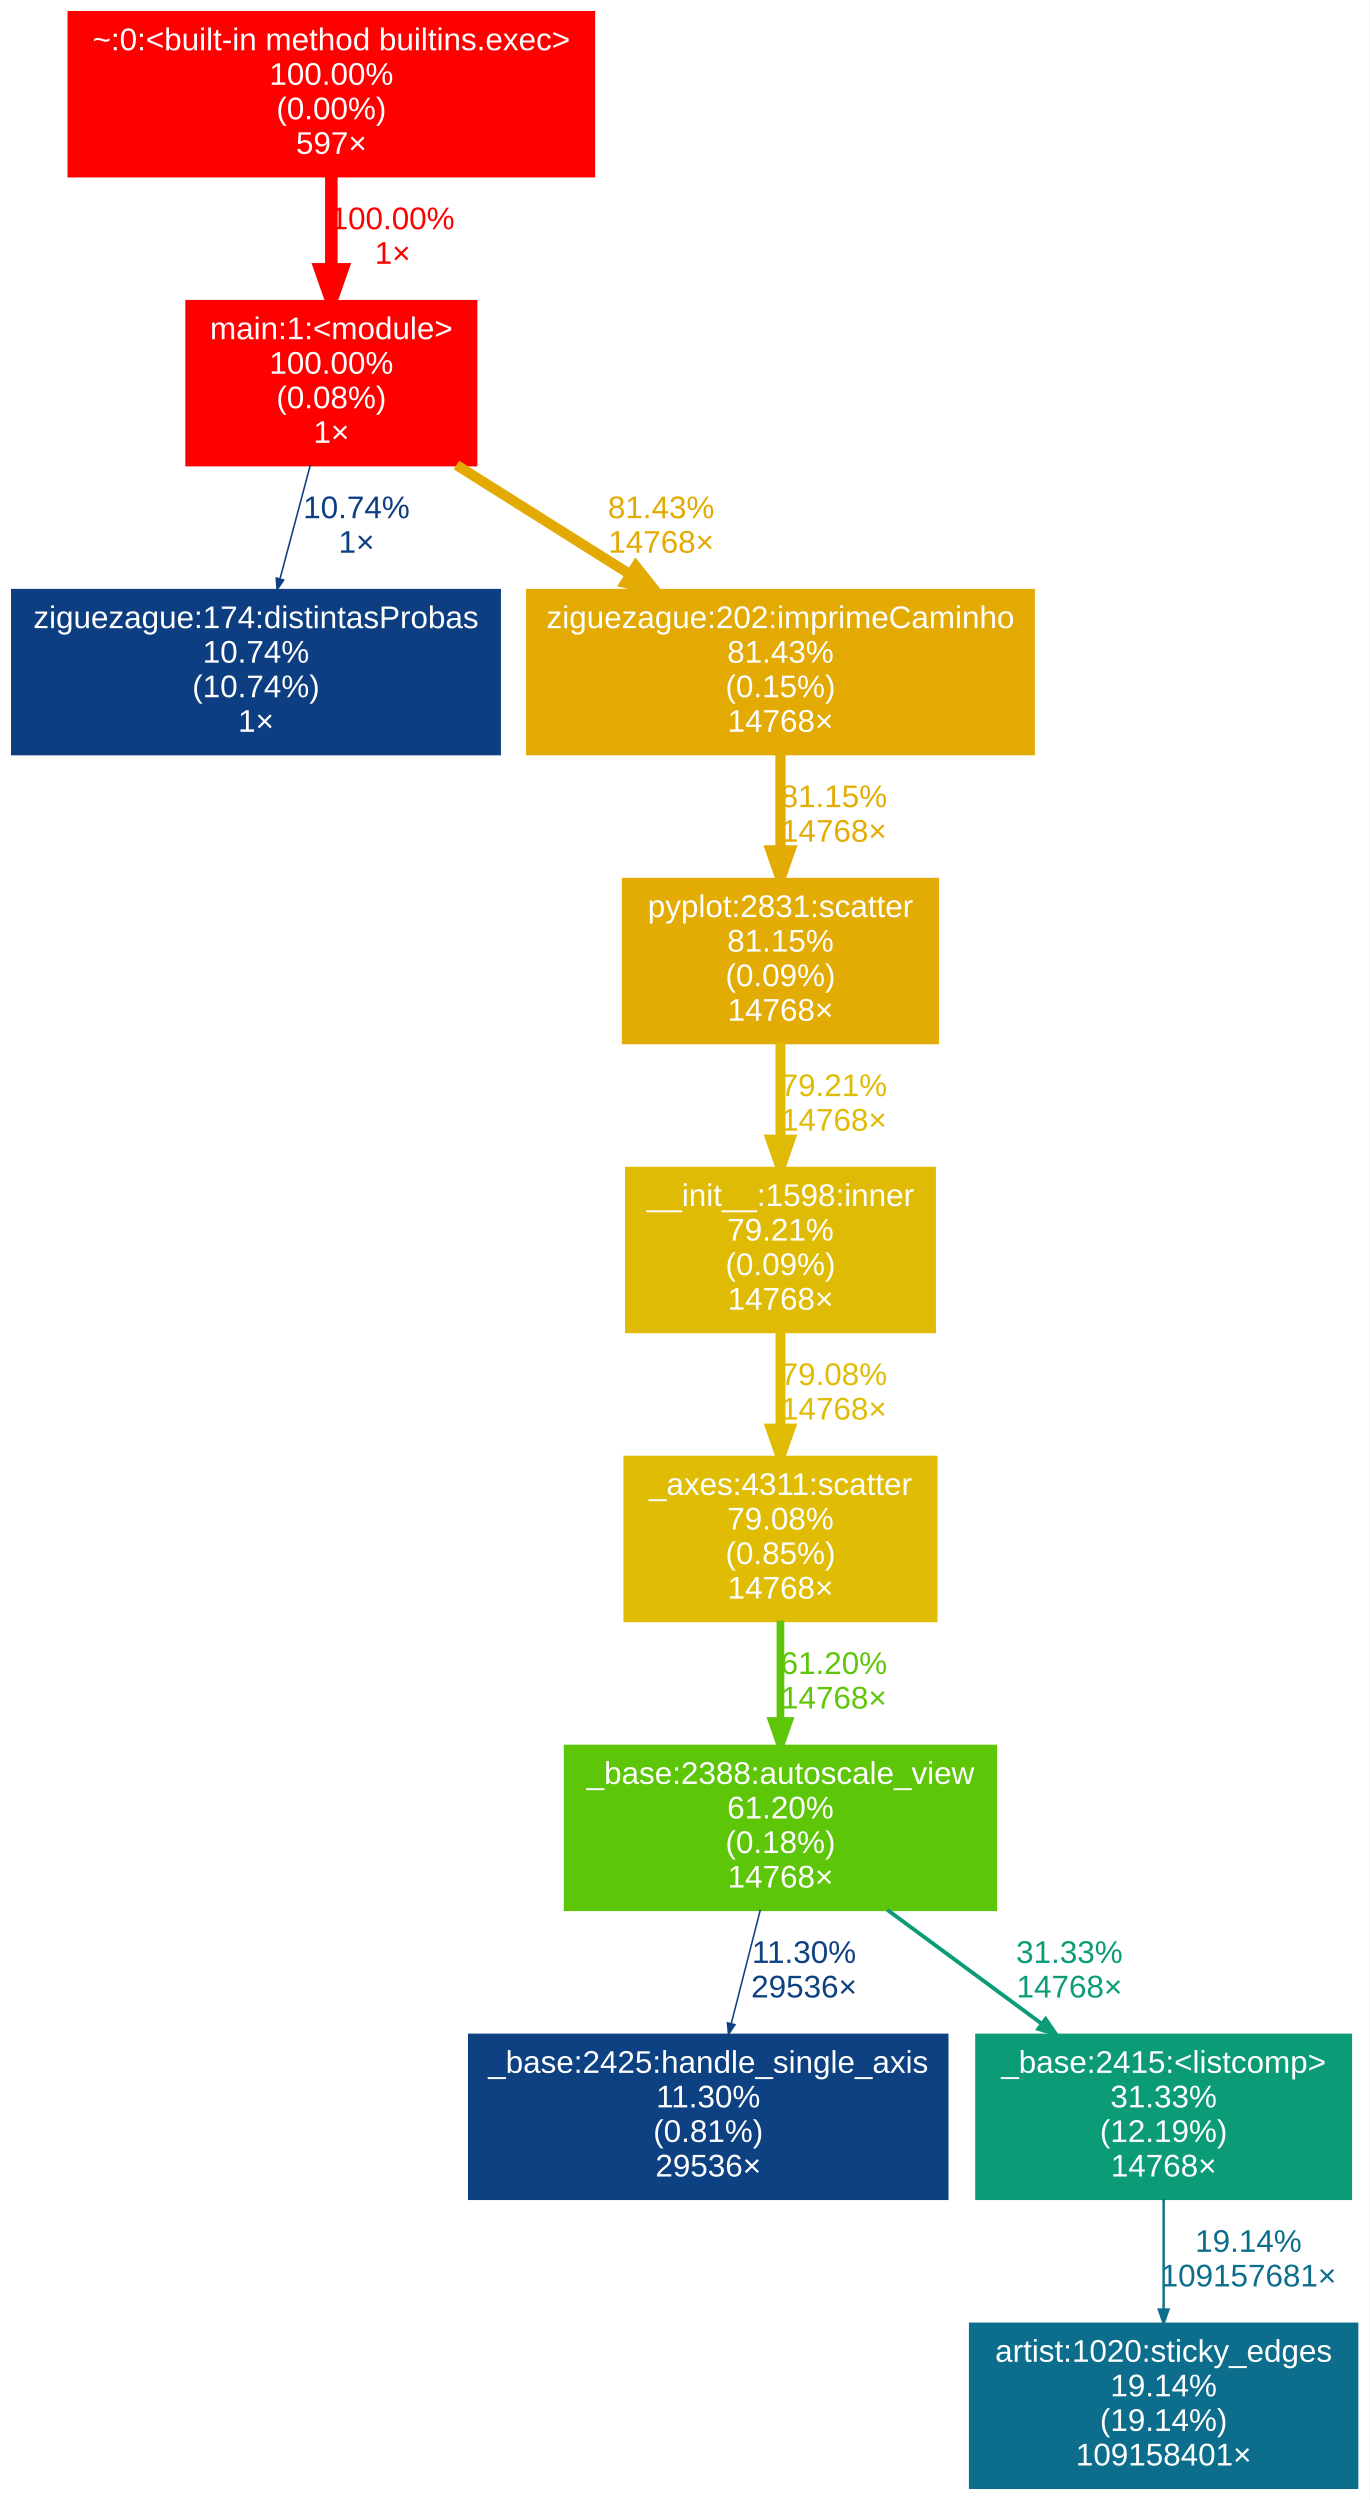
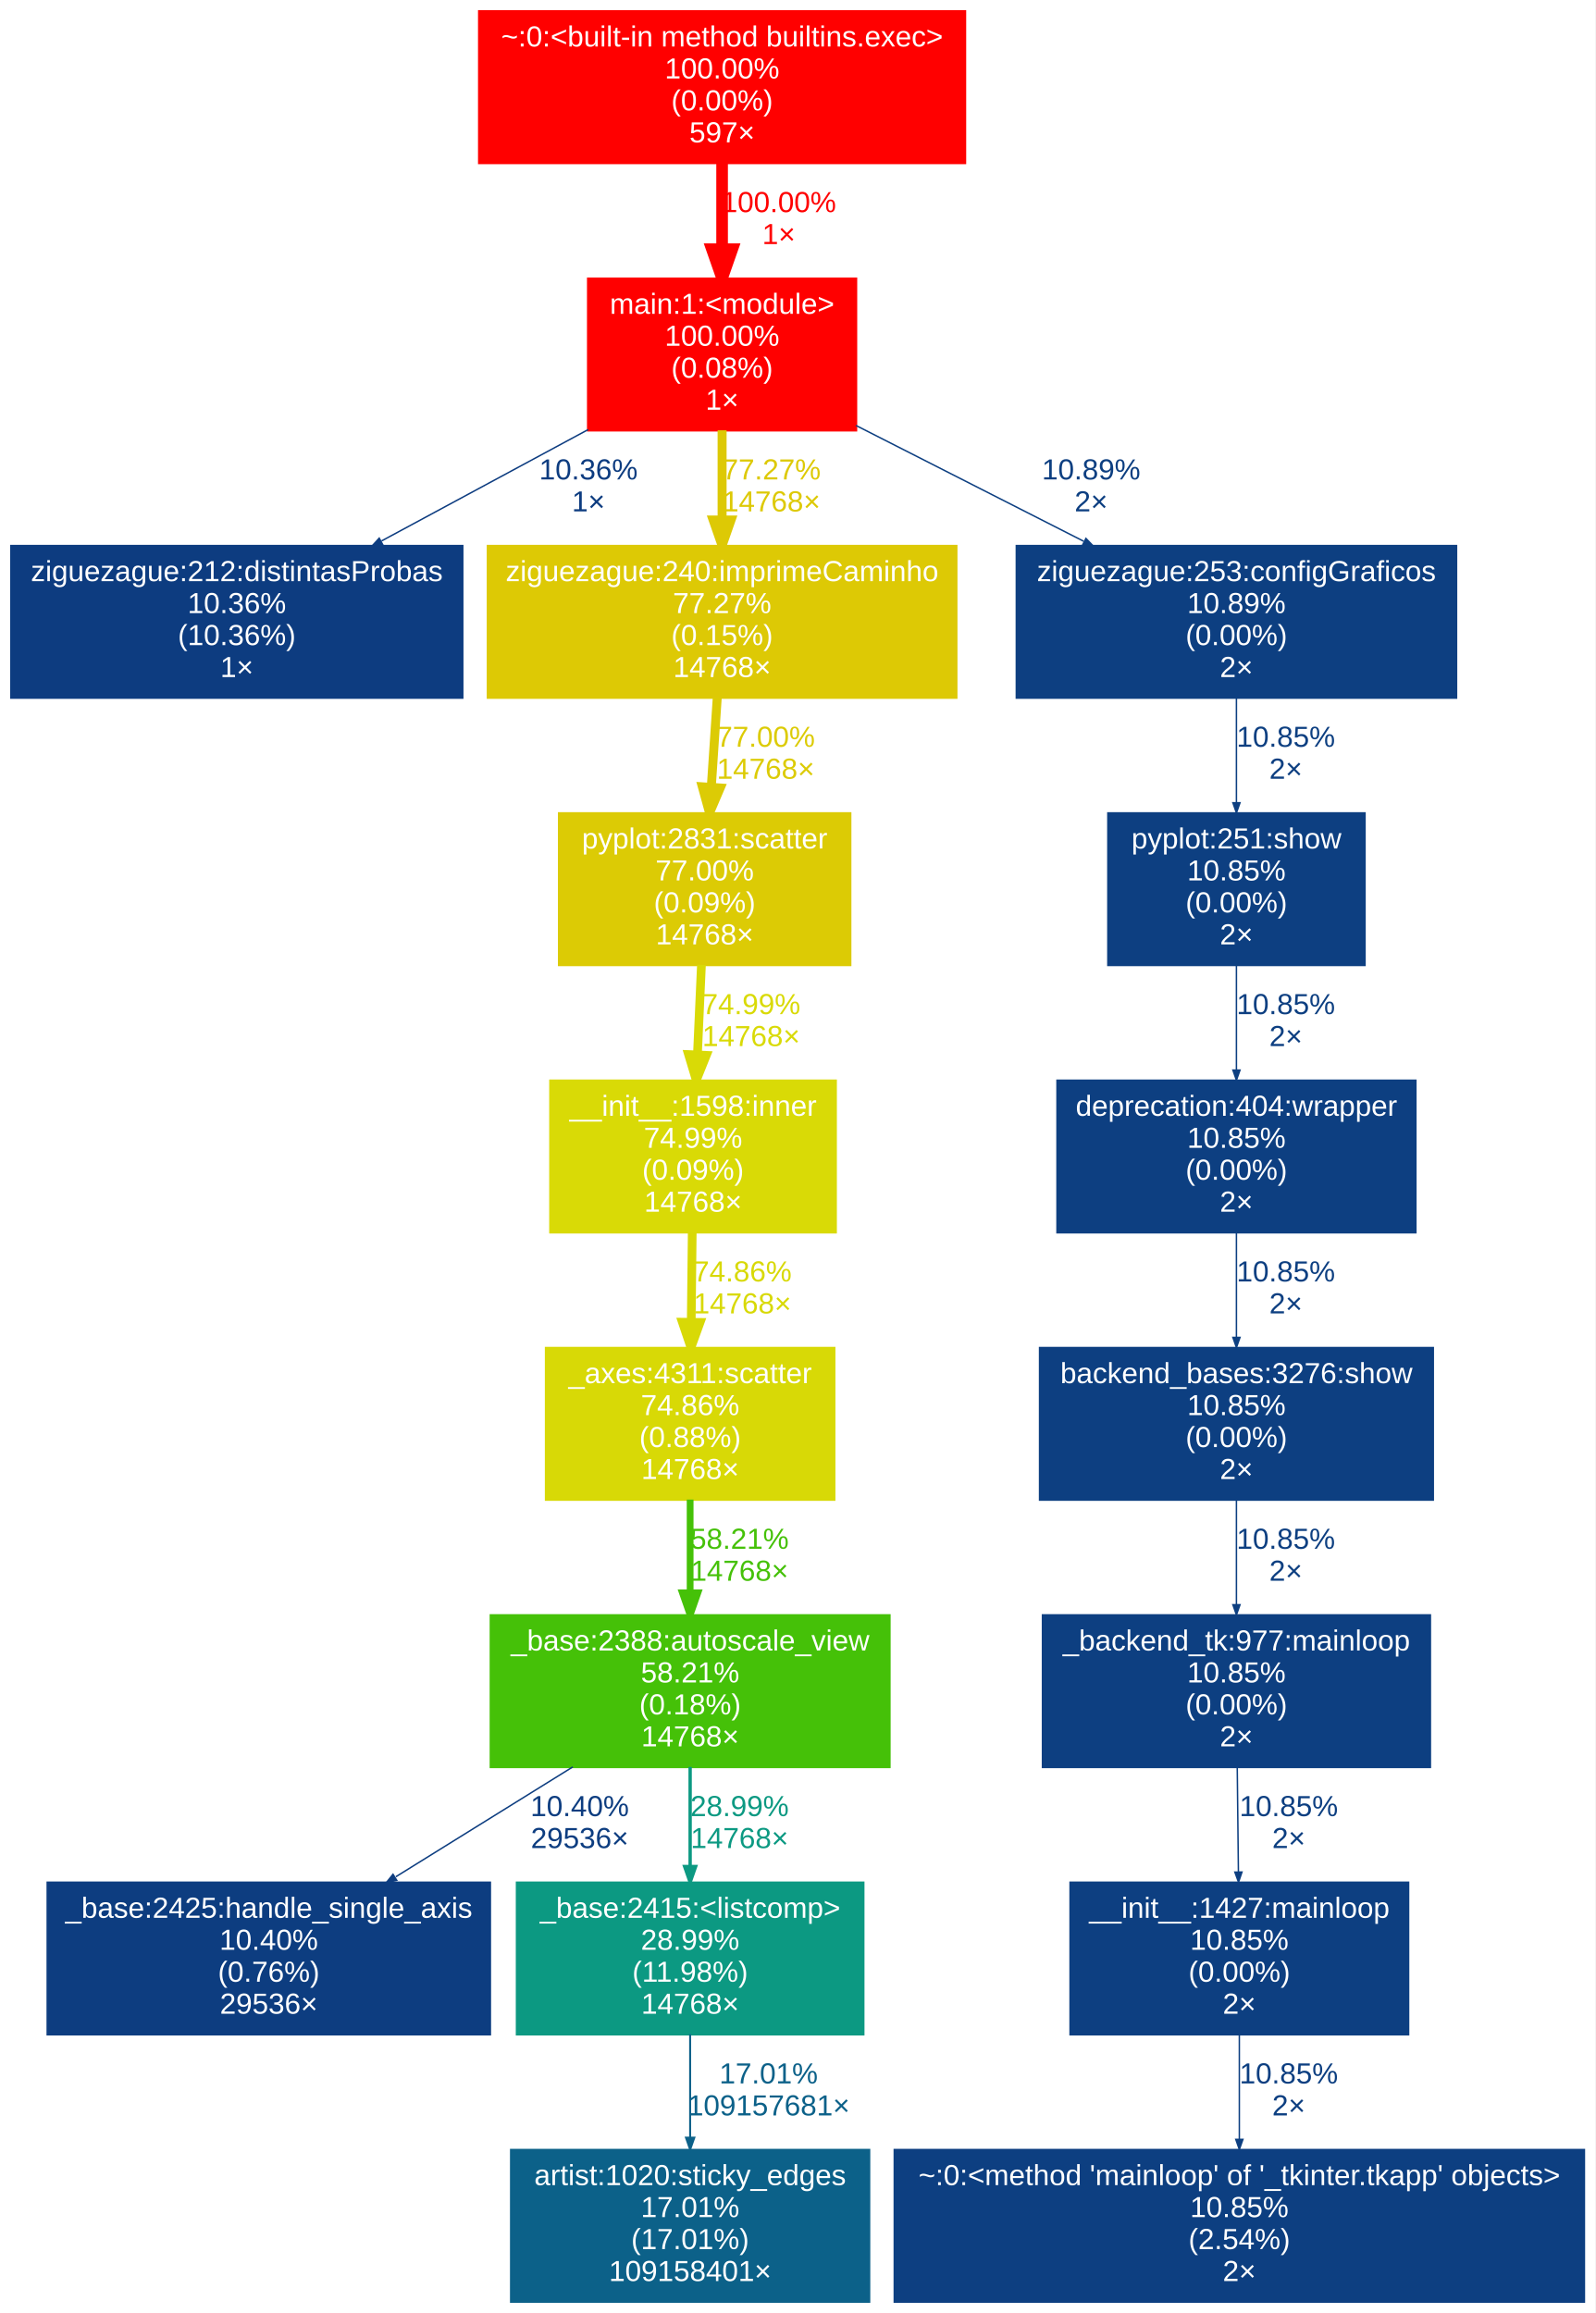
- <svg xmlns="http://www.w3.org/2000/svg" xmlns:xlink="http://www.w3.org/1999/xlink" width="436pt" height="796pt" viewBox="0.00 0.00 436.00 796.00">
+ <svg xmlns="http://www.w3.org/2000/svg" xmlns:xlink="http://www.w3.org/1999/xlink" width="549pt" height="796pt" viewBox="0.00 0.00 549.00 796.00">
  <g id="graph0" class="graph" transform="scale(1 1) rotate(0) translate(4 792)">
-     <polygon fill="white" stroke="transparent" points="-4,4 -4,-792 432,-792 432,4 -4,4" />
+     <polygon fill="white" stroke="transparent" points="-4,4 -4,-792 545,-792 545,4 -4,4" />
    <g id="node1" class="node">
      <g id="a_node1">
        <a xlink:title="/usr/lib/python3/dist-packages/matplotlib/axes/_base.py">
-           <polygon fill="#5dc608" stroke="#5dc608" points="313,-236 176,-236 176,-184 313,-184 313,-236" />
-           <text text-anchor="middle" x="244.5" y="-224" font-family="Arial" font-size="10.00" fill="#ffffff">_base:2388:autoscale_view</text>
-           <text text-anchor="middle" x="244.5" y="-213" font-family="Arial" font-size="10.00" fill="#ffffff">61.20%</text>
-           <text text-anchor="middle" x="244.5" y="-202" font-family="Arial" font-size="10.00" fill="#ffffff">(0.18%)</text>
-           <text text-anchor="middle" x="244.5" y="-191" font-family="Arial" font-size="10.00" fill="#ffffff">14768×</text>
+           <polygon fill="#45c108" stroke="#45c108" points="302,-236 165,-236 165,-184 302,-184 302,-236" />
+           <text text-anchor="middle" x="233.5" y="-224" font-family="Arial" font-size="10.00" fill="#ffffff">_base:2388:autoscale_view</text>
+           <text text-anchor="middle" x="233.5" y="-213" font-family="Arial" font-size="10.00" fill="#ffffff">58.21%</text>
+           <text text-anchor="middle" x="233.5" y="-202" font-family="Arial" font-size="10.00" fill="#ffffff">(0.18%)</text>
+           <text text-anchor="middle" x="233.5" y="-191" font-family="Arial" font-size="10.00" fill="#ffffff">14768×</text>
        </a>
      </g>
    </g>
    <g id="node2" class="node">
      <g id="a_node2">
        <a xlink:title="/usr/lib/python3/dist-packages/matplotlib/axes/_base.py">
-           <polygon fill="#0d4181" stroke="#0d4181" points="297.5,-144 145.5,-144 145.5,-92 297.5,-92 297.5,-144" />
-           <text text-anchor="middle" x="221.5" y="-132" font-family="Arial" font-size="10.00" fill="#ffffff">_base:2425:handle_single_axis</text>
-           <text text-anchor="middle" x="221.5" y="-121" font-family="Arial" font-size="10.00" fill="#ffffff">11.30%</text>
-           <text text-anchor="middle" x="221.5" y="-110" font-family="Arial" font-size="10.00" fill="#ffffff">(0.81%)</text>
-           <text text-anchor="middle" x="221.5" y="-99" font-family="Arial" font-size="10.00" fill="#ffffff">29536×</text>
+           <polygon fill="#0d3d80" stroke="#0d3d80" points="164.5,-144 12.5,-144 12.5,-92 164.5,-92 164.5,-144" />
+           <text text-anchor="middle" x="88.5" y="-132" font-family="Arial" font-size="10.00" fill="#ffffff">_base:2425:handle_single_axis</text>
+           <text text-anchor="middle" x="88.5" y="-121" font-family="Arial" font-size="10.00" fill="#ffffff">10.40%</text>
+           <text text-anchor="middle" x="88.5" y="-110" font-family="Arial" font-size="10.00" fill="#ffffff">(0.76%)</text>
+           <text text-anchor="middle" x="88.5" y="-99" font-family="Arial" font-size="10.00" fill="#ffffff">29536×</text>
        </a>
      </g>
    </g>
    <g id="edge1" class="edge">
-       <path fill="none" stroke="#0d4181" stroke-width="0.5" d="M238.09,-183.93C235.23,-172.71 231.83,-159.42 228.86,-147.8" />
-       <polygon fill="#0d4181" stroke="#0d4181" stroke-width="0.5" points="230.01,-147.34 227.95,-144.25 227.63,-147.94 230.01,-147.34" />
-       <text text-anchor="middle" x="252" y="-167" font-family="Arial" font-size="10.00" fill="#0d4181">11.30%</text>
-       <text text-anchor="middle" x="252" y="-156" font-family="Arial" font-size="10.00" fill="#0d4181">29536×</text>
+       <path fill="none" stroke="#0d3d80" stroke-width="0.5" d="M193.11,-183.93C174.18,-172.18 151.58,-158.16 132.25,-146.15" />
+       <polygon fill="#0d3d80" stroke="#0d3d80" stroke-width="0.5" points="132.54,-144.9 128.93,-144.09 131.25,-146.98 132.54,-144.9" />
+       <text text-anchor="middle" x="195.5" y="-167" font-family="Arial" font-size="10.00" fill="#0d3d80">10.40%</text>
+       <text text-anchor="middle" x="195.5" y="-156" font-family="Arial" font-size="10.00" fill="#0d3d80">29536×</text>
    </g>
    <g id="node3" class="node">
      <g id="a_node3">
        <a xlink:title="/usr/lib/python3/dist-packages/matplotlib/axes/_base.py">
-           <polygon fill="#0b9c77" stroke="#0b9c77" points="426,-144 307,-144 307,-92 426,-92 426,-144" />
-           <text text-anchor="middle" x="366.5" y="-132" font-family="Arial" font-size="10.00" fill="#ffffff">_base:2415:&lt;listcomp&gt;</text>
-           <text text-anchor="middle" x="366.5" y="-121" font-family="Arial" font-size="10.00" fill="#ffffff">31.33%</text>
-           <text text-anchor="middle" x="366.5" y="-110" font-family="Arial" font-size="10.00" fill="#ffffff">(12.19%)</text>
-           <text text-anchor="middle" x="366.5" y="-99" font-family="Arial" font-size="10.00" fill="#ffffff">14768×</text>
+           <polygon fill="#0c9982" stroke="#0c9982" points="293,-144 174,-144 174,-92 293,-92 293,-144" />
+           <text text-anchor="middle" x="233.5" y="-132" font-family="Arial" font-size="10.00" fill="#ffffff">_base:2415:&lt;listcomp&gt;</text>
+           <text text-anchor="middle" x="233.5" y="-121" font-family="Arial" font-size="10.00" fill="#ffffff">28.99%</text>
+           <text text-anchor="middle" x="233.5" y="-110" font-family="Arial" font-size="10.00" fill="#ffffff">(11.98%)</text>
+           <text text-anchor="middle" x="233.5" y="-99" font-family="Arial" font-size="10.00" fill="#ffffff">14768×</text>
        </a>
      </g>
    </g>
    <g id="edge2" class="edge">
-       <path fill="none" stroke="#0b9c77" stroke-width="1.25" d="M278.48,-183.93C293.69,-172.71 311.71,-159.42 327.46,-147.8" />
-       <polygon fill="#0b9c77" stroke="#0b9c77" stroke-width="1.25" points="328.93,-149.15 332.28,-144.25 326.61,-145.99 328.93,-149.15" />
-       <text text-anchor="middle" x="336.5" y="-167" font-family="Arial" font-size="10.00" fill="#0b9c77">31.33%</text>
-       <text text-anchor="middle" x="336.5" y="-156" font-family="Arial" font-size="10.00" fill="#0b9c77">14768×</text>
-     </g>
-     <g id="node11" class="node">
-       <g id="a_node11">
+       <path fill="none" stroke="#0c9982" stroke-width="1.16" d="M233.5,-183.93C233.5,-173.39 233.5,-161.02 233.5,-149.92" />
+       <polygon fill="#0c9982" stroke="#0c9982" stroke-width="1.16" points="235.39,-149.65 233.5,-144.25 231.61,-149.65 235.39,-149.65" />
+       <text text-anchor="middle" x="250.5" y="-167" font-family="Arial" font-size="10.00" fill="#0c9982">28.99%</text>
+       <text text-anchor="middle" x="250.5" y="-156" font-family="Arial" font-size="10.00" fill="#0c9982">14768×</text>
+     </g>
+     <g id="node16" class="node">
+       <g id="a_node16">
        <a xlink:title="/usr/lib/python3/dist-packages/matplotlib/artist.py">
-           <polygon fill="#0c6e8c" stroke="#0c6e8c" points="428,-52 305,-52 305,0 428,0 428,-52" />
-           <text text-anchor="middle" x="366.5" y="-40" font-family="Arial" font-size="10.00" fill="#ffffff">artist:1020:sticky_edges</text>
-           <text text-anchor="middle" x="366.5" y="-29" font-family="Arial" font-size="10.00" fill="#ffffff">19.14%</text>
-           <text text-anchor="middle" x="366.5" y="-18" font-family="Arial" font-size="10.00" fill="#ffffff">(19.14%)</text>
-           <text text-anchor="middle" x="366.5" y="-7" font-family="Arial" font-size="10.00" fill="#ffffff">109158401×</text>
-         </a>
-       </g>
-     </g>
-     <g id="edge10" class="edge">
-       <path fill="none" stroke="#0c6e8c" stroke-width="0.77" d="M366.5,-91.93C366.5,-81 366.5,-68.11 366.5,-56.7" />
-       <polygon fill="#0c6e8c" stroke="#0c6e8c" stroke-width="0.77" points="368.04,-56.65 366.5,-52.25 364.96,-56.65 368.04,-56.65" />
-       <text text-anchor="middle" x="393.5" y="-75" font-family="Arial" font-size="10.00" fill="#0c6e8c">19.14%</text>
-       <text text-anchor="middle" x="393.5" y="-64" font-family="Arial" font-size="10.00" fill="#0c6e8c">109157681×</text>
+           <polygon fill="#0c6189" stroke="#0c6189" points="295,-52 172,-52 172,0 295,0 295,-52" />
+           <text text-anchor="middle" x="233.5" y="-40" font-family="Arial" font-size="10.00" fill="#ffffff">artist:1020:sticky_edges</text>
+           <text text-anchor="middle" x="233.5" y="-29" font-family="Arial" font-size="10.00" fill="#ffffff">17.01%</text>
+           <text text-anchor="middle" x="233.5" y="-18" font-family="Arial" font-size="10.00" fill="#ffffff">(17.01%)</text>
+           <text text-anchor="middle" x="233.5" y="-7" font-family="Arial" font-size="10.00" fill="#ffffff">109158401×</text>
+         </a>
+       </g>
+     </g>
+     <g id="edge14" class="edge">
+       <path fill="none" stroke="#0c6189" stroke-width="0.68" d="M233.5,-91.93C233.5,-80.91 233.5,-67.88 233.5,-56.4" />
+       <polygon fill="#0c6189" stroke="#0c6189" stroke-width="0.68" points="234.94,-56.35 233.5,-52.25 232.07,-56.35 234.94,-56.35" />
+       <text text-anchor="middle" x="260.5" y="-75" font-family="Arial" font-size="10.00" fill="#0c6189">17.01%</text>
+       <text text-anchor="middle" x="260.5" y="-64" font-family="Arial" font-size="10.00" fill="#0c6189">109157681×</text>
    </g>
    <g id="node4" class="node">
      <g id="a_node4">
        <a xlink:title="main.py">
-           <polygon fill="#ff0000" stroke="#ff0000" points="147.5,-696 55.5,-696 55.5,-644 147.5,-644 147.5,-696" />
-           <text text-anchor="middle" x="101.5" y="-684" font-family="Arial" font-size="10.00" fill="#ffffff">main:1:&lt;module&gt;</text>
-           <text text-anchor="middle" x="101.5" y="-673" font-family="Arial" font-size="10.00" fill="#ffffff">100.00%</text>
-           <text text-anchor="middle" x="101.5" y="-662" font-family="Arial" font-size="10.00" fill="#ffffff">(0.08%)</text>
-           <text text-anchor="middle" x="101.5" y="-651" font-family="Arial" font-size="10.00" fill="#ffffff">1×</text>
+           <polygon fill="#ff0000" stroke="#ff0000" points="290.5,-696 198.5,-696 198.5,-644 290.5,-644 290.5,-696" />
+           <text text-anchor="middle" x="244.5" y="-684" font-family="Arial" font-size="10.00" fill="#ffffff">main:1:&lt;module&gt;</text>
+           <text text-anchor="middle" x="244.5" y="-673" font-family="Arial" font-size="10.00" fill="#ffffff">100.00%</text>
+           <text text-anchor="middle" x="244.5" y="-662" font-family="Arial" font-size="10.00" fill="#ffffff">(0.08%)</text>
+           <text text-anchor="middle" x="244.5" y="-651" font-family="Arial" font-size="10.00" fill="#ffffff">1×</text>
        </a>
      </g>
    </g>
    <g id="node5" class="node">
      <g id="a_node5">
        <a xlink:title="/home/michel/Documentos/git/zigue_zague_tcc/zigue_zague_oo/ziguezague.py">
-           <polygon fill="#0d3e81" stroke="#0d3e81" points="155,-604 0,-604 0,-552 155,-552 155,-604" />
-           <text text-anchor="middle" x="77.5" y="-592" font-family="Arial" font-size="10.00" fill="#ffffff">ziguezague:174:distintasProbas</text>
-           <text text-anchor="middle" x="77.5" y="-581" font-family="Arial" font-size="10.00" fill="#ffffff">10.74%</text>
-           <text text-anchor="middle" x="77.5" y="-570" font-family="Arial" font-size="10.00" fill="#ffffff">(10.74%)</text>
+           <polygon fill="#0d3c80" stroke="#0d3c80" points="155,-604 0,-604 0,-552 155,-552 155,-604" />
+           <text text-anchor="middle" x="77.5" y="-592" font-family="Arial" font-size="10.00" fill="#ffffff">ziguezague:212:distintasProbas</text>
+           <text text-anchor="middle" x="77.5" y="-581" font-family="Arial" font-size="10.00" fill="#ffffff">10.36%</text>
+           <text text-anchor="middle" x="77.5" y="-570" font-family="Arial" font-size="10.00" fill="#ffffff">(10.36%)</text>
          <text text-anchor="middle" x="77.5" y="-559" font-family="Arial" font-size="10.00" fill="#ffffff">1×</text>
        </a>
      </g>
    </g>
    <g id="edge3" class="edge">
-       <path fill="none" stroke="#0d3e81" stroke-width="0.5" d="M94.81,-643.93C91.82,-632.71 88.28,-619.42 85.18,-607.8" />
-       <polygon fill="#0d3e81" stroke="#0d3e81" stroke-width="0.5" points="86.32,-607.31 84.23,-604.25 83.95,-607.95 86.32,-607.31" />
-       <text text-anchor="middle" x="109.5" y="-627" font-family="Arial" font-size="10.00" fill="#0d3e81">10.74%</text>
-       <text text-anchor="middle" x="109.5" y="-616" font-family="Arial" font-size="10.00" fill="#0d3e81">1×</text>
+       <path fill="none" stroke="#0d3c80" stroke-width="0.5" d="M198.42,-644.17C176.34,-632.27 149.85,-617.99 127.3,-605.84" />
+       <polygon fill="#0d3c80" stroke="#0d3c80" stroke-width="0.5" points="127.67,-604.64 124,-604.06 126.5,-606.8 127.67,-604.64" />
+       <text text-anchor="middle" x="198.5" y="-627" font-family="Arial" font-size="10.00" fill="#0d3c80">10.36%</text>
+       <text text-anchor="middle" x="198.5" y="-616" font-family="Arial" font-size="10.00" fill="#0d3c80">1×</text>
    </g>
    <g id="node6" class="node">
      <g id="a_node6">
        <a xlink:title="/home/michel/Documentos/git/zigue_zague_tcc/zigue_zague_oo/ziguezague.py">
-           <polygon fill="#e3aa04" stroke="#e3aa04" points="325,-604 164,-604 164,-552 325,-552 325,-604" />
-           <text text-anchor="middle" x="244.5" y="-592" font-family="Arial" font-size="10.00" fill="#ffffff">ziguezague:202:imprimeCaminho</text>
-           <text text-anchor="middle" x="244.5" y="-581" font-family="Arial" font-size="10.00" fill="#ffffff">81.43%</text>
+           <polygon fill="#ddc905" stroke="#ddc905" points="325,-604 164,-604 164,-552 325,-552 325,-604" />
+           <text text-anchor="middle" x="244.5" y="-592" font-family="Arial" font-size="10.00" fill="#ffffff">ziguezague:240:imprimeCaminho</text>
+           <text text-anchor="middle" x="244.5" y="-581" font-family="Arial" font-size="10.00" fill="#ffffff">77.27%</text>
          <text text-anchor="middle" x="244.5" y="-570" font-family="Arial" font-size="10.00" fill="#ffffff">(0.15%)</text>
          <text text-anchor="middle" x="244.5" y="-559" font-family="Arial" font-size="10.00" fill="#ffffff">14768×</text>
        </a>
      </g>
    </g>
    <g id="edge4" class="edge">
-       <path fill="none" stroke="#e3aa04" stroke-width="3.26" d="M141.33,-643.93C158.39,-633.2 178.46,-620.56 196.34,-609.31" />
-       <polygon fill="#e3aa04" stroke="#e3aa04" stroke-width="3.26" points="198.45,-611.71 204.38,-604.25 195.09,-606.38 198.45,-611.71" />
-       <text text-anchor="middle" x="206.5" y="-627" font-family="Arial" font-size="10.00" fill="#e3aa04">81.43%</text>
-       <text text-anchor="middle" x="206.5" y="-616" font-family="Arial" font-size="10.00" fill="#e3aa04">14768×</text>
+       <path fill="none" stroke="#ddc905" stroke-width="3.09" d="M244.5,-643.93C244.5,-634.45 244.5,-623.5 244.5,-613.32" />
+       <polygon fill="#ddc905" stroke="#ddc905" stroke-width="3.09" points="247.58,-613.05 244.5,-604.25 241.42,-613.05 247.58,-613.05" />
+       <text text-anchor="middle" x="261.5" y="-627" font-family="Arial" font-size="10.00" fill="#ddc905">77.27%</text>
+       <text text-anchor="middle" x="261.5" y="-616" font-family="Arial" font-size="10.00" fill="#ddc905">14768×</text>
    </g>
    <g id="node7" class="node">
      <g id="a_node7">
+         <a xlink:title="/home/michel/Documentos/git/zigue_zague_tcc/zigue_zague_oo/ziguezague.py">
+           <polygon fill="#0d3f81" stroke="#0d3f81" points="497,-604 346,-604 346,-552 497,-552 497,-604" />
+           <text text-anchor="middle" x="421.5" y="-592" font-family="Arial" font-size="10.00" fill="#ffffff">ziguezague:253:configGraficos</text>
+           <text text-anchor="middle" x="421.5" y="-581" font-family="Arial" font-size="10.00" fill="#ffffff">10.89%</text>
+           <text text-anchor="middle" x="421.5" y="-570" font-family="Arial" font-size="10.00" fill="#ffffff">(0.00%)</text>
+           <text text-anchor="middle" x="421.5" y="-559" font-family="Arial" font-size="10.00" fill="#ffffff">2×</text>
+         </a>
+       </g>
+     </g>
+     <g id="edge5" class="edge">
+       <path fill="none" stroke="#0d3f81" stroke-width="0.5" d="M290.54,-645.59C314.56,-633.38 344.04,-618.38 368.95,-605.72" />
+       <polygon fill="#0d3f81" stroke="#0d3f81" stroke-width="0.5" points="369.71,-606.71 372.28,-604.03 368.6,-604.52 369.71,-606.71" />
+       <text text-anchor="middle" x="371.5" y="-627" font-family="Arial" font-size="10.00" fill="#0d3f81">10.89%</text>
+       <text text-anchor="middle" x="371.5" y="-616" font-family="Arial" font-size="10.00" fill="#0d3f81">2×</text>
+     </g>
+     <g id="node8" class="node">
+       <g id="a_node8">
        <a xlink:title="/usr/lib/python3/dist-packages/matplotlib/pyplot.py">
-           <polygon fill="#e3ac04" stroke="#e3ac04" points="294.5,-512 194.5,-512 194.5,-460 294.5,-460 294.5,-512" />
-           <text text-anchor="middle" x="244.5" y="-500" font-family="Arial" font-size="10.00" fill="#ffffff">pyplot:2831:scatter</text>
-           <text text-anchor="middle" x="244.5" y="-489" font-family="Arial" font-size="10.00" fill="#ffffff">81.15%</text>
-           <text text-anchor="middle" x="244.5" y="-478" font-family="Arial" font-size="10.00" fill="#ffffff">(0.09%)</text>
-           <text text-anchor="middle" x="244.5" y="-467" font-family="Arial" font-size="10.00" fill="#ffffff">14768×</text>
-         </a>
-       </g>
-     </g>
-     <g id="edge5" class="edge">
-       <path fill="none" stroke="#e3ac04" stroke-width="3.25" d="M244.5,-551.93C244.5,-542.45 244.5,-531.5 244.5,-521.32" />
-       <polygon fill="#e3ac04" stroke="#e3ac04" stroke-width="3.25" points="247.65,-521.25 244.5,-512.25 241.35,-521.25 247.65,-521.25" />
-       <text text-anchor="middle" x="261.5" y="-535" font-family="Arial" font-size="10.00" fill="#e3ac04">81.15%</text>
-       <text text-anchor="middle" x="261.5" y="-524" font-family="Arial" font-size="10.00" fill="#e3ac04">14768×</text>
+           <polygon fill="#dccb05" stroke="#dccb05" points="288.5,-512 188.5,-512 188.5,-460 288.5,-460 288.5,-512" />
+           <text text-anchor="middle" x="238.5" y="-500" font-family="Arial" font-size="10.00" fill="#ffffff">pyplot:2831:scatter</text>
+           <text text-anchor="middle" x="238.5" y="-489" font-family="Arial" font-size="10.00" fill="#ffffff">77.00%</text>
+           <text text-anchor="middle" x="238.5" y="-478" font-family="Arial" font-size="10.00" fill="#ffffff">(0.09%)</text>
+           <text text-anchor="middle" x="238.5" y="-467" font-family="Arial" font-size="10.00" fill="#ffffff">14768×</text>
+         </a>
+       </g>
+     </g>
+     <g id="edge6" class="edge">
+       <path fill="none" stroke="#dccb05" stroke-width="3.08" d="M242.83,-551.93C242.2,-542.45 241.47,-531.5 240.79,-521.32" />
+       <polygon fill="#dccb05" stroke="#dccb05" stroke-width="3.08" points="243.84,-520.82 240.18,-512.25 237.7,-521.23 243.84,-520.82" />
+       <text text-anchor="middle" x="259.5" y="-535" font-family="Arial" font-size="10.00" fill="#dccb05">77.00%</text>
+       <text text-anchor="middle" x="259.5" y="-524" font-family="Arial" font-size="10.00" fill="#dccb05">14768×</text>
+     </g>
+     <g id="node15" class="node">
+       <g id="a_node15">
+         <a xlink:title="/usr/lib/python3/dist-packages/matplotlib/pyplot.py">
+           <polygon fill="#0d3f81" stroke="#0d3f81" points="465.5,-512 377.5,-512 377.5,-460 465.5,-460 465.5,-512" />
+           <text text-anchor="middle" x="421.5" y="-500" font-family="Arial" font-size="10.00" fill="#ffffff">pyplot:251:show</text>
+           <text text-anchor="middle" x="421.5" y="-489" font-family="Arial" font-size="10.00" fill="#ffffff">10.85%</text>
+           <text text-anchor="middle" x="421.5" y="-478" font-family="Arial" font-size="10.00" fill="#ffffff">(0.00%)</text>
+           <text text-anchor="middle" x="421.5" y="-467" font-family="Arial" font-size="10.00" fill="#ffffff">2×</text>
+         </a>
+       </g>
+     </g>
+     <g id="edge13" class="edge">
+       <path fill="none" stroke="#0d3f81" stroke-width="0.5" d="M421.5,-551.93C421.5,-540.71 421.5,-527.42 421.5,-515.8" />
+       <polygon fill="#0d3f81" stroke="#0d3f81" stroke-width="0.5" points="422.73,-515.75 421.5,-512.25 420.28,-515.75 422.73,-515.75" />
+       <text text-anchor="middle" x="438.5" y="-535" font-family="Arial" font-size="10.00" fill="#0d3f81">10.85%</text>
+       <text text-anchor="middle" x="438.5" y="-524" font-family="Arial" font-size="10.00" fill="#0d3f81">2×</text>
+     </g>
+     <g id="node11" class="node">
+       <g id="a_node11">
+         <a xlink:title="/usr/lib/python3/dist-packages/matplotlib/__init__.py">
+           <polygon fill="#d9da06" stroke="#d9da06" points="283.5,-420 185.5,-420 185.5,-368 283.5,-368 283.5,-420" />
+           <text text-anchor="middle" x="234.5" y="-408" font-family="Arial" font-size="10.00" fill="#ffffff">__init__:1598:inner</text>
+           <text text-anchor="middle" x="234.5" y="-397" font-family="Arial" font-size="10.00" fill="#ffffff">74.99%</text>
+           <text text-anchor="middle" x="234.5" y="-386" font-family="Arial" font-size="10.00" fill="#ffffff">(0.09%)</text>
+           <text text-anchor="middle" x="234.5" y="-375" font-family="Arial" font-size="10.00" fill="#ffffff">14768×</text>
+         </a>
+       </g>
+     </g>
+     <g id="edge12" class="edge">
+       <path fill="none" stroke="#d9da06" stroke-width="3" d="M237.39,-459.93C236.96,-450.36 236.47,-439.27 236.01,-429" />
+       <polygon fill="#d9da06" stroke="#d9da06" stroke-width="3" points="239.05,-428.8 235.62,-420.25 232.97,-429.07 239.05,-428.8" />
+       <text text-anchor="middle" x="254.5" y="-443" font-family="Arial" font-size="10.00" fill="#d9da06">74.99%</text>
+       <text text-anchor="middle" x="254.5" y="-432" font-family="Arial" font-size="10.00" fill="#d9da06">14768×</text>
+     </g>
+     <g id="node9" class="node">
+       <g id="a_node9">
+         <a xlink:title="/usr/lib/python3/dist-packages/matplotlib/axes/_axes.py">
+           <polygon fill="#d8d906" stroke="#d8d906" points="283,-328 184,-328 184,-276 283,-276 283,-328" />
+           <text text-anchor="middle" x="233.5" y="-316" font-family="Arial" font-size="10.00" fill="#ffffff">_axes:4311:scatter</text>
+           <text text-anchor="middle" x="233.5" y="-305" font-family="Arial" font-size="10.00" fill="#ffffff">74.86%</text>
+           <text text-anchor="middle" x="233.5" y="-294" font-family="Arial" font-size="10.00" fill="#ffffff">(0.88%)</text>
+           <text text-anchor="middle" x="233.5" y="-283" font-family="Arial" font-size="10.00" fill="#ffffff">14768×</text>
+         </a>
+       </g>
+     </g>
+     <g id="edge7" class="edge">
+       <path fill="none" stroke="#45c108" stroke-width="2.33" d="M233.5,-275.93C233.5,-266.07 233.5,-254.6 233.5,-244.07" />
+       <polygon fill="#45c108" stroke="#45c108" stroke-width="2.33" points="236.16,-243.85 233.5,-236.25 230.84,-243.85 236.16,-243.85" />
+       <text text-anchor="middle" x="250.5" y="-259" font-family="Arial" font-size="10.00" fill="#45c108">58.21%</text>
+       <text text-anchor="middle" x="250.5" y="-248" font-family="Arial" font-size="10.00" fill="#45c108">14768×</text>
    </g>
    <g id="node10" class="node">
      <g id="a_node10">
-         <a xlink:title="/usr/lib/python3/dist-packages/matplotlib/__init__.py">
-           <polygon fill="#e0bb05" stroke="#e0bb05" points="293.5,-420 195.5,-420 195.5,-368 293.5,-368 293.5,-420" />
-           <text text-anchor="middle" x="244.5" y="-408" font-family="Arial" font-size="10.00" fill="#ffffff">__init__:1598:inner</text>
-           <text text-anchor="middle" x="244.5" y="-397" font-family="Arial" font-size="10.00" fill="#ffffff">79.21%</text>
-           <text text-anchor="middle" x="244.5" y="-386" font-family="Arial" font-size="10.00" fill="#ffffff">(0.09%)</text>
-           <text text-anchor="middle" x="244.5" y="-375" font-family="Arial" font-size="10.00" fill="#ffffff">14768×</text>
-         </a>
-       </g>
+         <a xlink:title="~">
+           <polygon fill="#ff0000" stroke="#ff0000" points="328,-788 161,-788 161,-736 328,-736 328,-788" />
+           <text text-anchor="middle" x="244.5" y="-776" font-family="Arial" font-size="10.00" fill="#ffffff">~:0:&lt;built-in method builtins.exec&gt;</text>
+           <text text-anchor="middle" x="244.5" y="-765" font-family="Arial" font-size="10.00" fill="#ffffff">100.00%</text>
+           <text text-anchor="middle" x="244.5" y="-754" font-family="Arial" font-size="10.00" fill="#ffffff">(0.00%)</text>
+           <text text-anchor="middle" x="244.5" y="-743" font-family="Arial" font-size="10.00" fill="#ffffff">597×</text>
+         </a>
+       </g>
+     </g>
+     <g id="edge8" class="edge">
+       <path fill="none" stroke="#ff0000" stroke-width="4" d="M244.5,-735.93C244.5,-726.74 244.5,-716.17 244.5,-706.25" />
+       <polygon fill="#ff0000" stroke="#ff0000" stroke-width="4" points="248,-706.25 244.5,-696.25 241,-706.25 248,-706.25" />
+       <text text-anchor="middle" x="264" y="-719" font-family="Arial" font-size="10.00" fill="#ff0000">100.00%</text>
+       <text text-anchor="middle" x="264" y="-708" font-family="Arial" font-size="10.00" fill="#ff0000">1×</text>
    </g>
    <g id="edge9" class="edge">
-       <path fill="none" stroke="#e0bb05" stroke-width="3.17" d="M244.5,-459.93C244.5,-450.45 244.5,-439.5 244.5,-429.32" />
-       <polygon fill="#e0bb05" stroke="#e0bb05" stroke-width="3.17" points="247.62,-429.15 244.5,-420.25 241.39,-429.15 247.62,-429.15" />
-       <text text-anchor="middle" x="261.5" y="-443" font-family="Arial" font-size="10.00" fill="#e0bb05">79.21%</text>
-       <text text-anchor="middle" x="261.5" y="-432" font-family="Arial" font-size="10.00" fill="#e0bb05">14768×</text>
-     </g>
-     <g id="node8" class="node">
-       <g id="a_node8">
-         <a xlink:title="/usr/lib/python3/dist-packages/matplotlib/axes/_axes.py">
-           <polygon fill="#e0bc05" stroke="#e0bc05" points="294,-328 195,-328 195,-276 294,-276 294,-328" />
-           <text text-anchor="middle" x="244.5" y="-316" font-family="Arial" font-size="10.00" fill="#ffffff">_axes:4311:scatter</text>
-           <text text-anchor="middle" x="244.5" y="-305" font-family="Arial" font-size="10.00" fill="#ffffff">79.08%</text>
-           <text text-anchor="middle" x="244.5" y="-294" font-family="Arial" font-size="10.00" fill="#ffffff">(0.85%)</text>
-           <text text-anchor="middle" x="244.5" y="-283" font-family="Arial" font-size="10.00" fill="#ffffff">14768×</text>
-         </a>
-       </g>
-     </g>
-     <g id="edge6" class="edge">
-       <path fill="none" stroke="#5dc608" stroke-width="2.45" d="M244.5,-275.93C244.5,-266.07 244.5,-254.6 244.5,-244.07" />
-       <polygon fill="#5dc608" stroke="#5dc608" stroke-width="2.45" points="247.23,-244.05 244.5,-236.25 241.77,-244.05 247.23,-244.05" />
-       <text text-anchor="middle" x="261.5" y="-259" font-family="Arial" font-size="10.00" fill="#5dc608">61.20%</text>
-       <text text-anchor="middle" x="261.5" y="-248" font-family="Arial" font-size="10.00" fill="#5dc608">14768×</text>
-     </g>
-     <g id="node9" class="node">
-       <g id="a_node9">
+       <path fill="none" stroke="#d8d906" stroke-width="2.99" d="M234.22,-367.93C234.12,-358.36 233.99,-347.27 233.88,-337" />
+       <polygon fill="#d8d906" stroke="#d8d906" stroke-width="2.99" points="236.92,-336.91 233.78,-328.25 230.83,-336.98 236.92,-336.91" />
+       <text text-anchor="middle" x="251.5" y="-351" font-family="Arial" font-size="10.00" fill="#d8d906">74.86%</text>
+       <text text-anchor="middle" x="251.5" y="-340" font-family="Arial" font-size="10.00" fill="#d8d906">14768×</text>
+     </g>
+     <g id="node12" class="node">
+       <g id="a_node12">
+         <a xlink:title="/usr/lib/python3/dist-packages/matplotlib/backend_bases.py">
+           <polygon fill="#0d3f81" stroke="#0d3f81" points="489,-328 354,-328 354,-276 489,-276 489,-328" />
+           <text text-anchor="middle" x="421.5" y="-316" font-family="Arial" font-size="10.00" fill="#ffffff">backend_bases:3276:show</text>
+           <text text-anchor="middle" x="421.5" y="-305" font-family="Arial" font-size="10.00" fill="#ffffff">10.85%</text>
+           <text text-anchor="middle" x="421.5" y="-294" font-family="Arial" font-size="10.00" fill="#ffffff">(0.00%)</text>
+           <text text-anchor="middle" x="421.5" y="-283" font-family="Arial" font-size="10.00" fill="#ffffff">2×</text>
+         </a>
+       </g>
+     </g>
+     <g id="node13" class="node">
+       <g id="a_node13">
+         <a xlink:title="/usr/lib/python3/dist-packages/matplotlib/backends/_backend_tk.py">
+           <polygon fill="#0d3f81" stroke="#0d3f81" points="488,-236 355,-236 355,-184 488,-184 488,-236" />
+           <text text-anchor="middle" x="421.5" y="-224" font-family="Arial" font-size="10.00" fill="#ffffff">_backend_tk:977:mainloop</text>
+           <text text-anchor="middle" x="421.5" y="-213" font-family="Arial" font-size="10.00" fill="#ffffff">10.85%</text>
+           <text text-anchor="middle" x="421.5" y="-202" font-family="Arial" font-size="10.00" fill="#ffffff">(0.00%)</text>
+           <text text-anchor="middle" x="421.5" y="-191" font-family="Arial" font-size="10.00" fill="#ffffff">2×</text>
+         </a>
+       </g>
+     </g>
+     <g id="edge10" class="edge">
+       <path fill="none" stroke="#0d3f81" stroke-width="0.5" d="M421.5,-275.93C421.5,-264.71 421.5,-251.42 421.5,-239.8" />
+       <polygon fill="#0d3f81" stroke="#0d3f81" stroke-width="0.5" points="422.73,-239.75 421.5,-236.25 420.28,-239.75 422.73,-239.75" />
+       <text text-anchor="middle" x="438.5" y="-259" font-family="Arial" font-size="10.00" fill="#0d3f81">10.85%</text>
+       <text text-anchor="middle" x="438.5" y="-248" font-family="Arial" font-size="10.00" fill="#0d3f81">2×</text>
+     </g>
+     <g id="node14" class="node">
+       <g id="a_node14">
+         <a xlink:title="/usr/lib/python3.8/tkinter/__init__.py">
+           <polygon fill="#0d3f81" stroke="#0d3f81" points="480.5,-144 364.5,-144 364.5,-92 480.5,-92 480.5,-144" />
+           <text text-anchor="middle" x="422.5" y="-132" font-family="Arial" font-size="10.00" fill="#ffffff">__init__:1427:mainloop</text>
+           <text text-anchor="middle" x="422.5" y="-121" font-family="Arial" font-size="10.00" fill="#ffffff">10.85%</text>
+           <text text-anchor="middle" x="422.5" y="-110" font-family="Arial" font-size="10.00" fill="#ffffff">(0.00%)</text>
+           <text text-anchor="middle" x="422.5" y="-99" font-family="Arial" font-size="10.00" fill="#ffffff">2×</text>
+         </a>
+       </g>
+     </g>
+     <g id="edge11" class="edge">
+       <path fill="none" stroke="#0d3f81" stroke-width="0.5" d="M421.78,-183.93C421.9,-172.71 422.05,-159.42 422.18,-147.8" />
+       <polygon fill="#0d3f81" stroke="#0d3f81" stroke-width="0.5" points="423.41,-147.76 422.22,-144.25 420.96,-147.73 423.41,-147.76" />
+       <text text-anchor="middle" x="439.5" y="-167" font-family="Arial" font-size="10.00" fill="#0d3f81">10.85%</text>
+       <text text-anchor="middle" x="439.5" y="-156" font-family="Arial" font-size="10.00" fill="#0d3f81">2×</text>
+     </g>
+     <g id="node18" class="node">
+       <g id="a_node18">
        <a xlink:title="~">
-           <polygon fill="#ff0000" stroke="#ff0000" points="185,-788 18,-788 18,-736 185,-736 185,-788" />
-           <text text-anchor="middle" x="101.5" y="-776" font-family="Arial" font-size="10.00" fill="#ffffff">~:0:&lt;built-in method builtins.exec&gt;</text>
-           <text text-anchor="middle" x="101.5" y="-765" font-family="Arial" font-size="10.00" fill="#ffffff">100.00%</text>
-           <text text-anchor="middle" x="101.5" y="-754" font-family="Arial" font-size="10.00" fill="#ffffff">(0.00%)</text>
-           <text text-anchor="middle" x="101.5" y="-743" font-family="Arial" font-size="10.00" fill="#ffffff">597×</text>
-         </a>
-       </g>
-     </g>
-     <g id="edge7" class="edge">
-       <path fill="none" stroke="#ff0000" stroke-width="4" d="M101.5,-735.93C101.5,-726.74 101.5,-716.17 101.5,-706.25" />
-       <polygon fill="#ff0000" stroke="#ff0000" stroke-width="4" points="105,-706.25 101.5,-696.25 98,-706.25 105,-706.25" />
-       <text text-anchor="middle" x="121" y="-719" font-family="Arial" font-size="10.00" fill="#ff0000">100.00%</text>
-       <text text-anchor="middle" x="121" y="-708" font-family="Arial" font-size="10.00" fill="#ff0000">1×</text>
-     </g>
-     <g id="edge8" class="edge">
-       <path fill="none" stroke="#e0bc05" stroke-width="3.16" d="M244.5,-367.93C244.5,-358.45 244.5,-347.5 244.5,-337.32" />
-       <polygon fill="#e0bc05" stroke="#e0bc05" stroke-width="3.16" points="247.62,-337.15 244.5,-328.25 241.39,-337.15 247.62,-337.15" />
-       <text text-anchor="middle" x="261.5" y="-351" font-family="Arial" font-size="10.00" fill="#e0bc05">79.08%</text>
-       <text text-anchor="middle" x="261.5" y="-340" font-family="Arial" font-size="10.00" fill="#e0bc05">14768×</text>
+           <polygon fill="#0d3f81" stroke="#0d3f81" points="541,-52 304,-52 304,0 541,0 541,-52" />
+           <text text-anchor="middle" x="422.5" y="-40" font-family="Arial" font-size="10.00" fill="#ffffff">~:0:&lt;method 'mainloop' of '_tkinter.tkapp' objects&gt;</text>
+           <text text-anchor="middle" x="422.5" y="-29" font-family="Arial" font-size="10.00" fill="#ffffff">10.85%</text>
+           <text text-anchor="middle" x="422.5" y="-18" font-family="Arial" font-size="10.00" fill="#ffffff">(2.54%)</text>
+           <text text-anchor="middle" x="422.5" y="-7" font-family="Arial" font-size="10.00" fill="#ffffff">2×</text>
+         </a>
+       </g>
+     </g>
+     <g id="edge17" class="edge">
+       <path fill="none" stroke="#0d3f81" stroke-width="0.5" d="M422.5,-91.93C422.5,-80.71 422.5,-67.42 422.5,-55.8" />
+       <polygon fill="#0d3f81" stroke="#0d3f81" stroke-width="0.5" points="423.73,-55.75 422.5,-52.25 421.28,-55.75 423.73,-55.75" />
+       <text text-anchor="middle" x="439.5" y="-75" font-family="Arial" font-size="10.00" fill="#0d3f81">10.85%</text>
+       <text text-anchor="middle" x="439.5" y="-64" font-family="Arial" font-size="10.00" fill="#0d3f81">2×</text>
+     </g>
+     <g id="node17" class="node">
+       <g id="a_node17">
+         <a xlink:title="/usr/lib/python3/dist-packages/matplotlib/cbook/deprecation.py">
+           <polygon fill="#0d3f81" stroke="#0d3f81" points="483,-420 360,-420 360,-368 483,-368 483,-420" />
+           <text text-anchor="middle" x="421.5" y="-408" font-family="Arial" font-size="10.00" fill="#ffffff">deprecation:404:wrapper</text>
+           <text text-anchor="middle" x="421.5" y="-397" font-family="Arial" font-size="10.00" fill="#ffffff">10.85%</text>
+           <text text-anchor="middle" x="421.5" y="-386" font-family="Arial" font-size="10.00" fill="#ffffff">(0.00%)</text>
+           <text text-anchor="middle" x="421.5" y="-375" font-family="Arial" font-size="10.00" fill="#ffffff">2×</text>
+         </a>
+       </g>
+     </g>
+     <g id="edge15" class="edge">
+       <path fill="none" stroke="#0d3f81" stroke-width="0.5" d="M421.5,-459.93C421.5,-448.71 421.5,-435.42 421.5,-423.8" />
+       <polygon fill="#0d3f81" stroke="#0d3f81" stroke-width="0.5" points="422.73,-423.75 421.5,-420.25 420.28,-423.75 422.73,-423.75" />
+       <text text-anchor="middle" x="438.5" y="-443" font-family="Arial" font-size="10.00" fill="#0d3f81">10.85%</text>
+       <text text-anchor="middle" x="438.5" y="-432" font-family="Arial" font-size="10.00" fill="#0d3f81">2×</text>
+     </g>
+     <g id="edge16" class="edge">
+       <path fill="none" stroke="#0d3f81" stroke-width="0.5" d="M421.5,-367.93C421.5,-356.71 421.5,-343.42 421.5,-331.8" />
+       <polygon fill="#0d3f81" stroke="#0d3f81" stroke-width="0.5" points="422.73,-331.75 421.5,-328.25 420.28,-331.75 422.73,-331.75" />
+       <text text-anchor="middle" x="438.5" y="-351" font-family="Arial" font-size="10.00" fill="#0d3f81">10.85%</text>
+       <text text-anchor="middle" x="438.5" y="-340" font-family="Arial" font-size="10.00" fill="#0d3f81">2×</text>
    </g>
  </g>
</svg>
